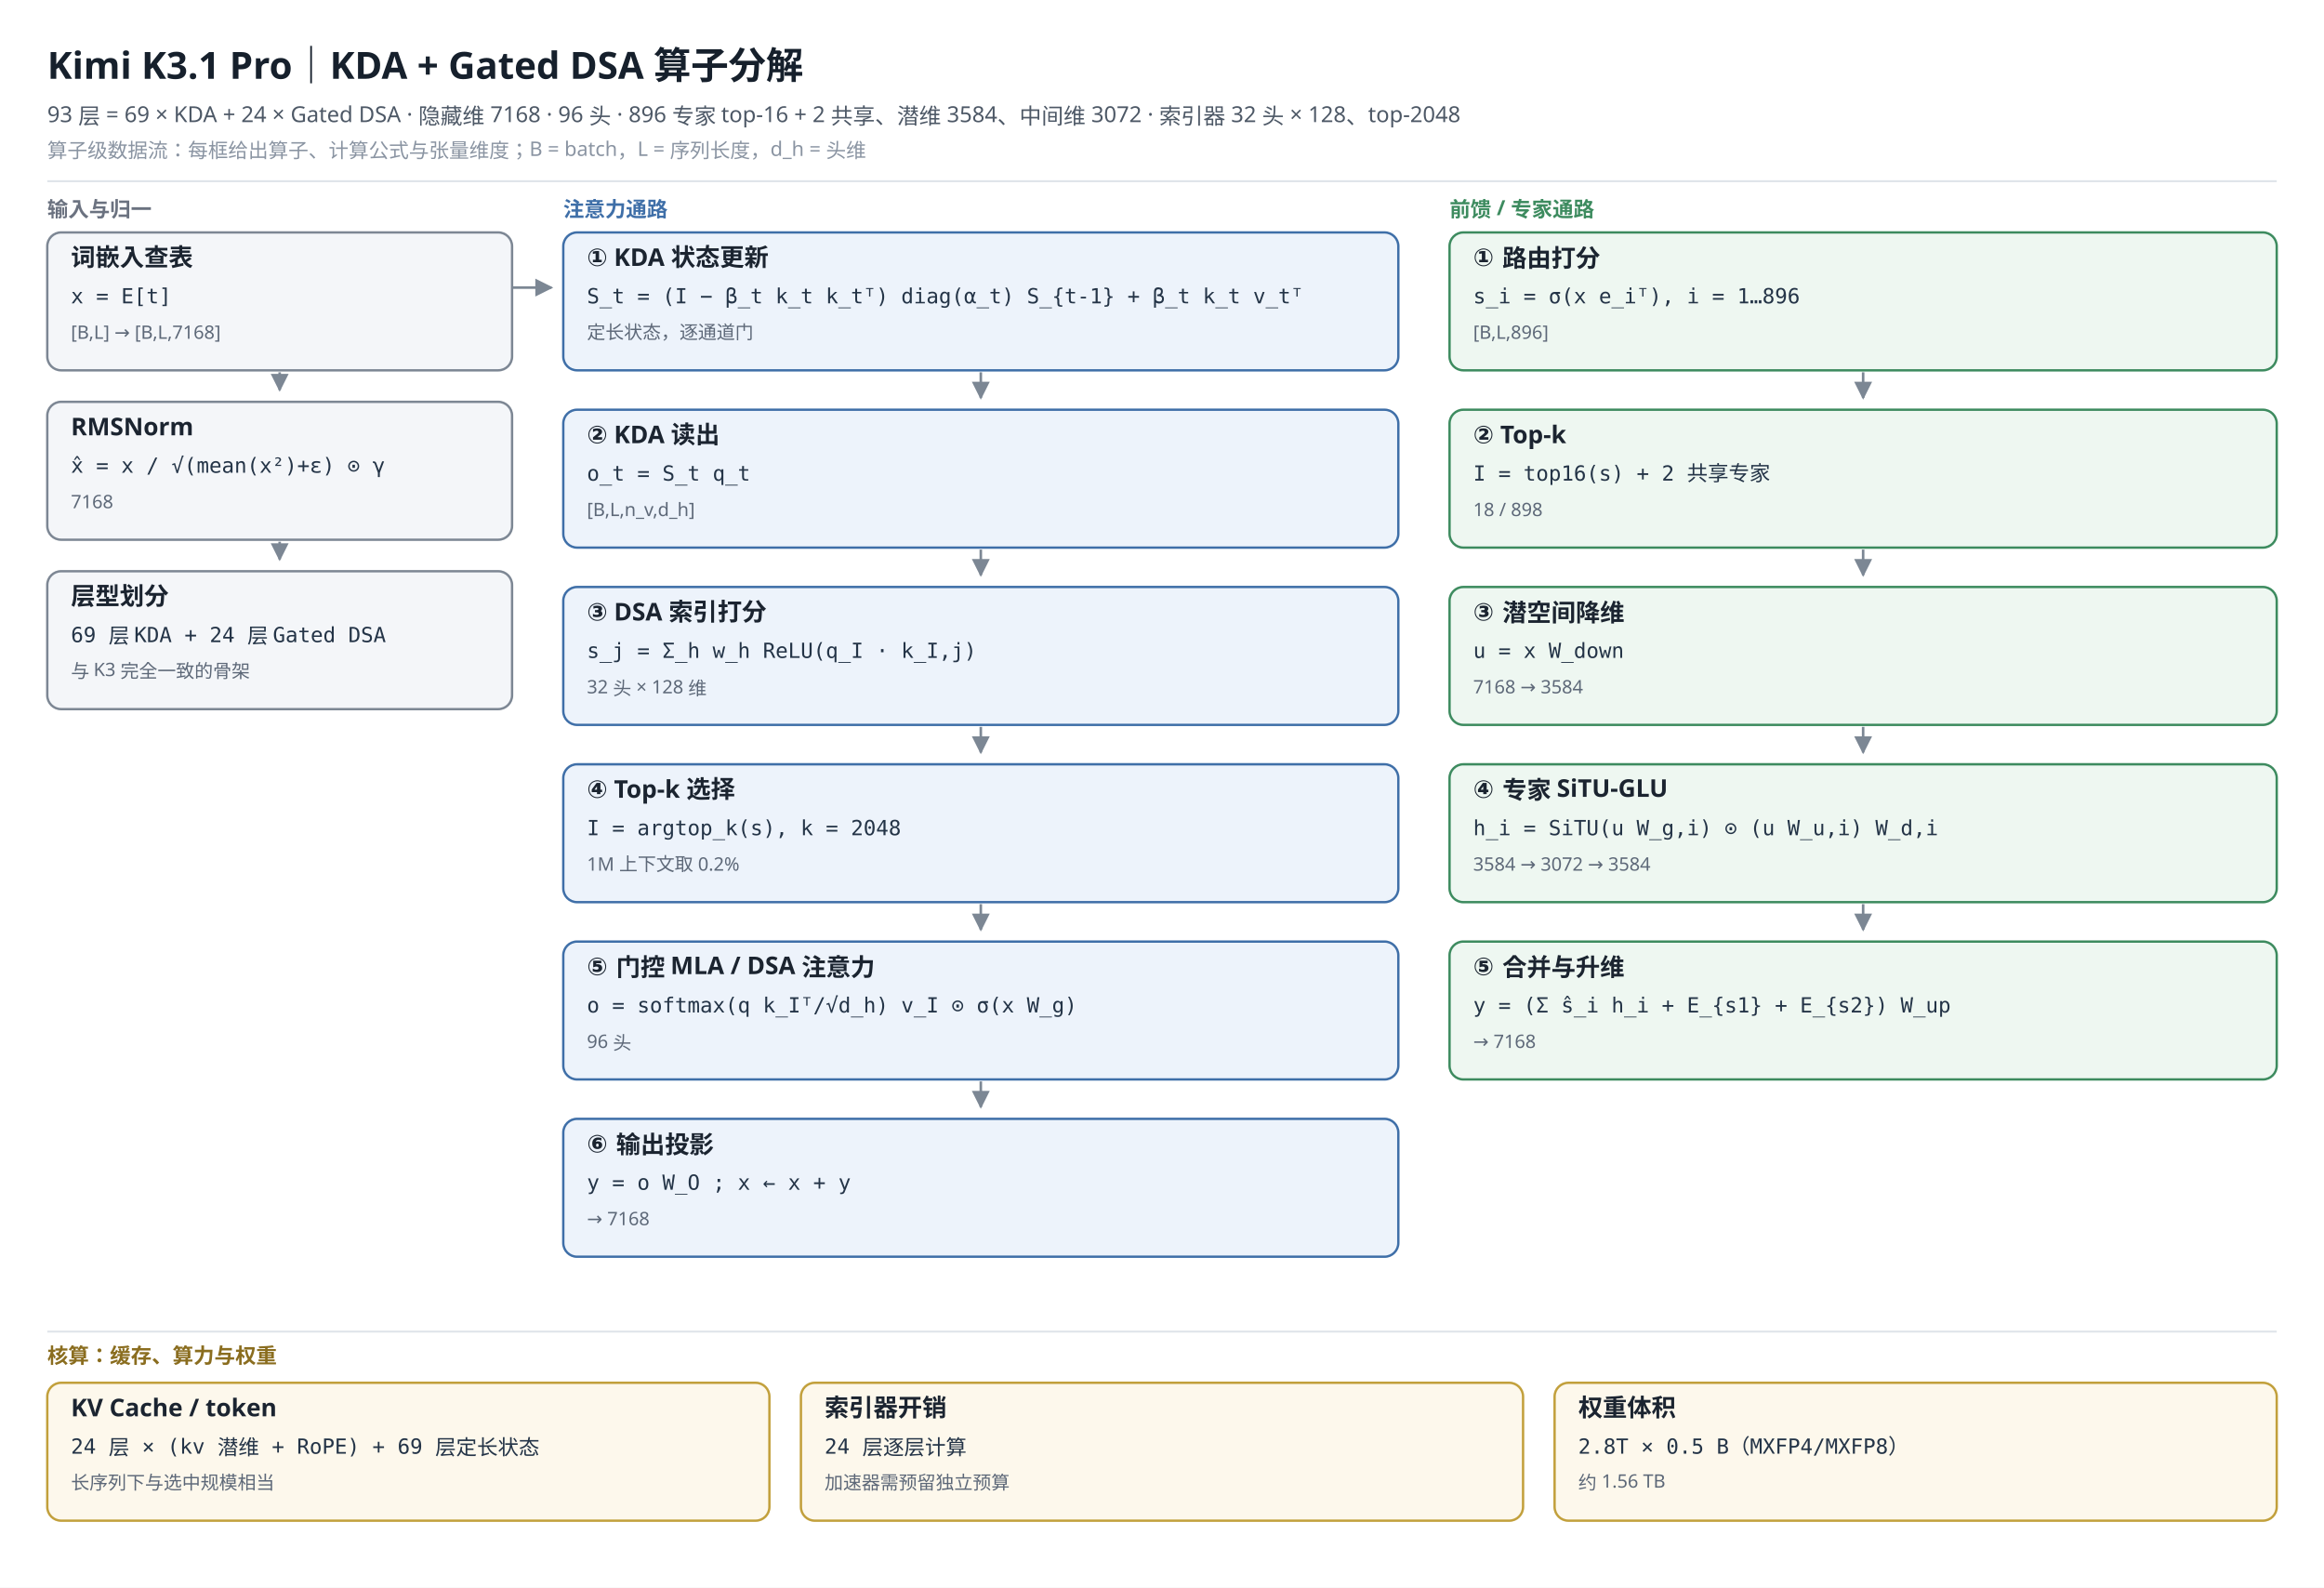
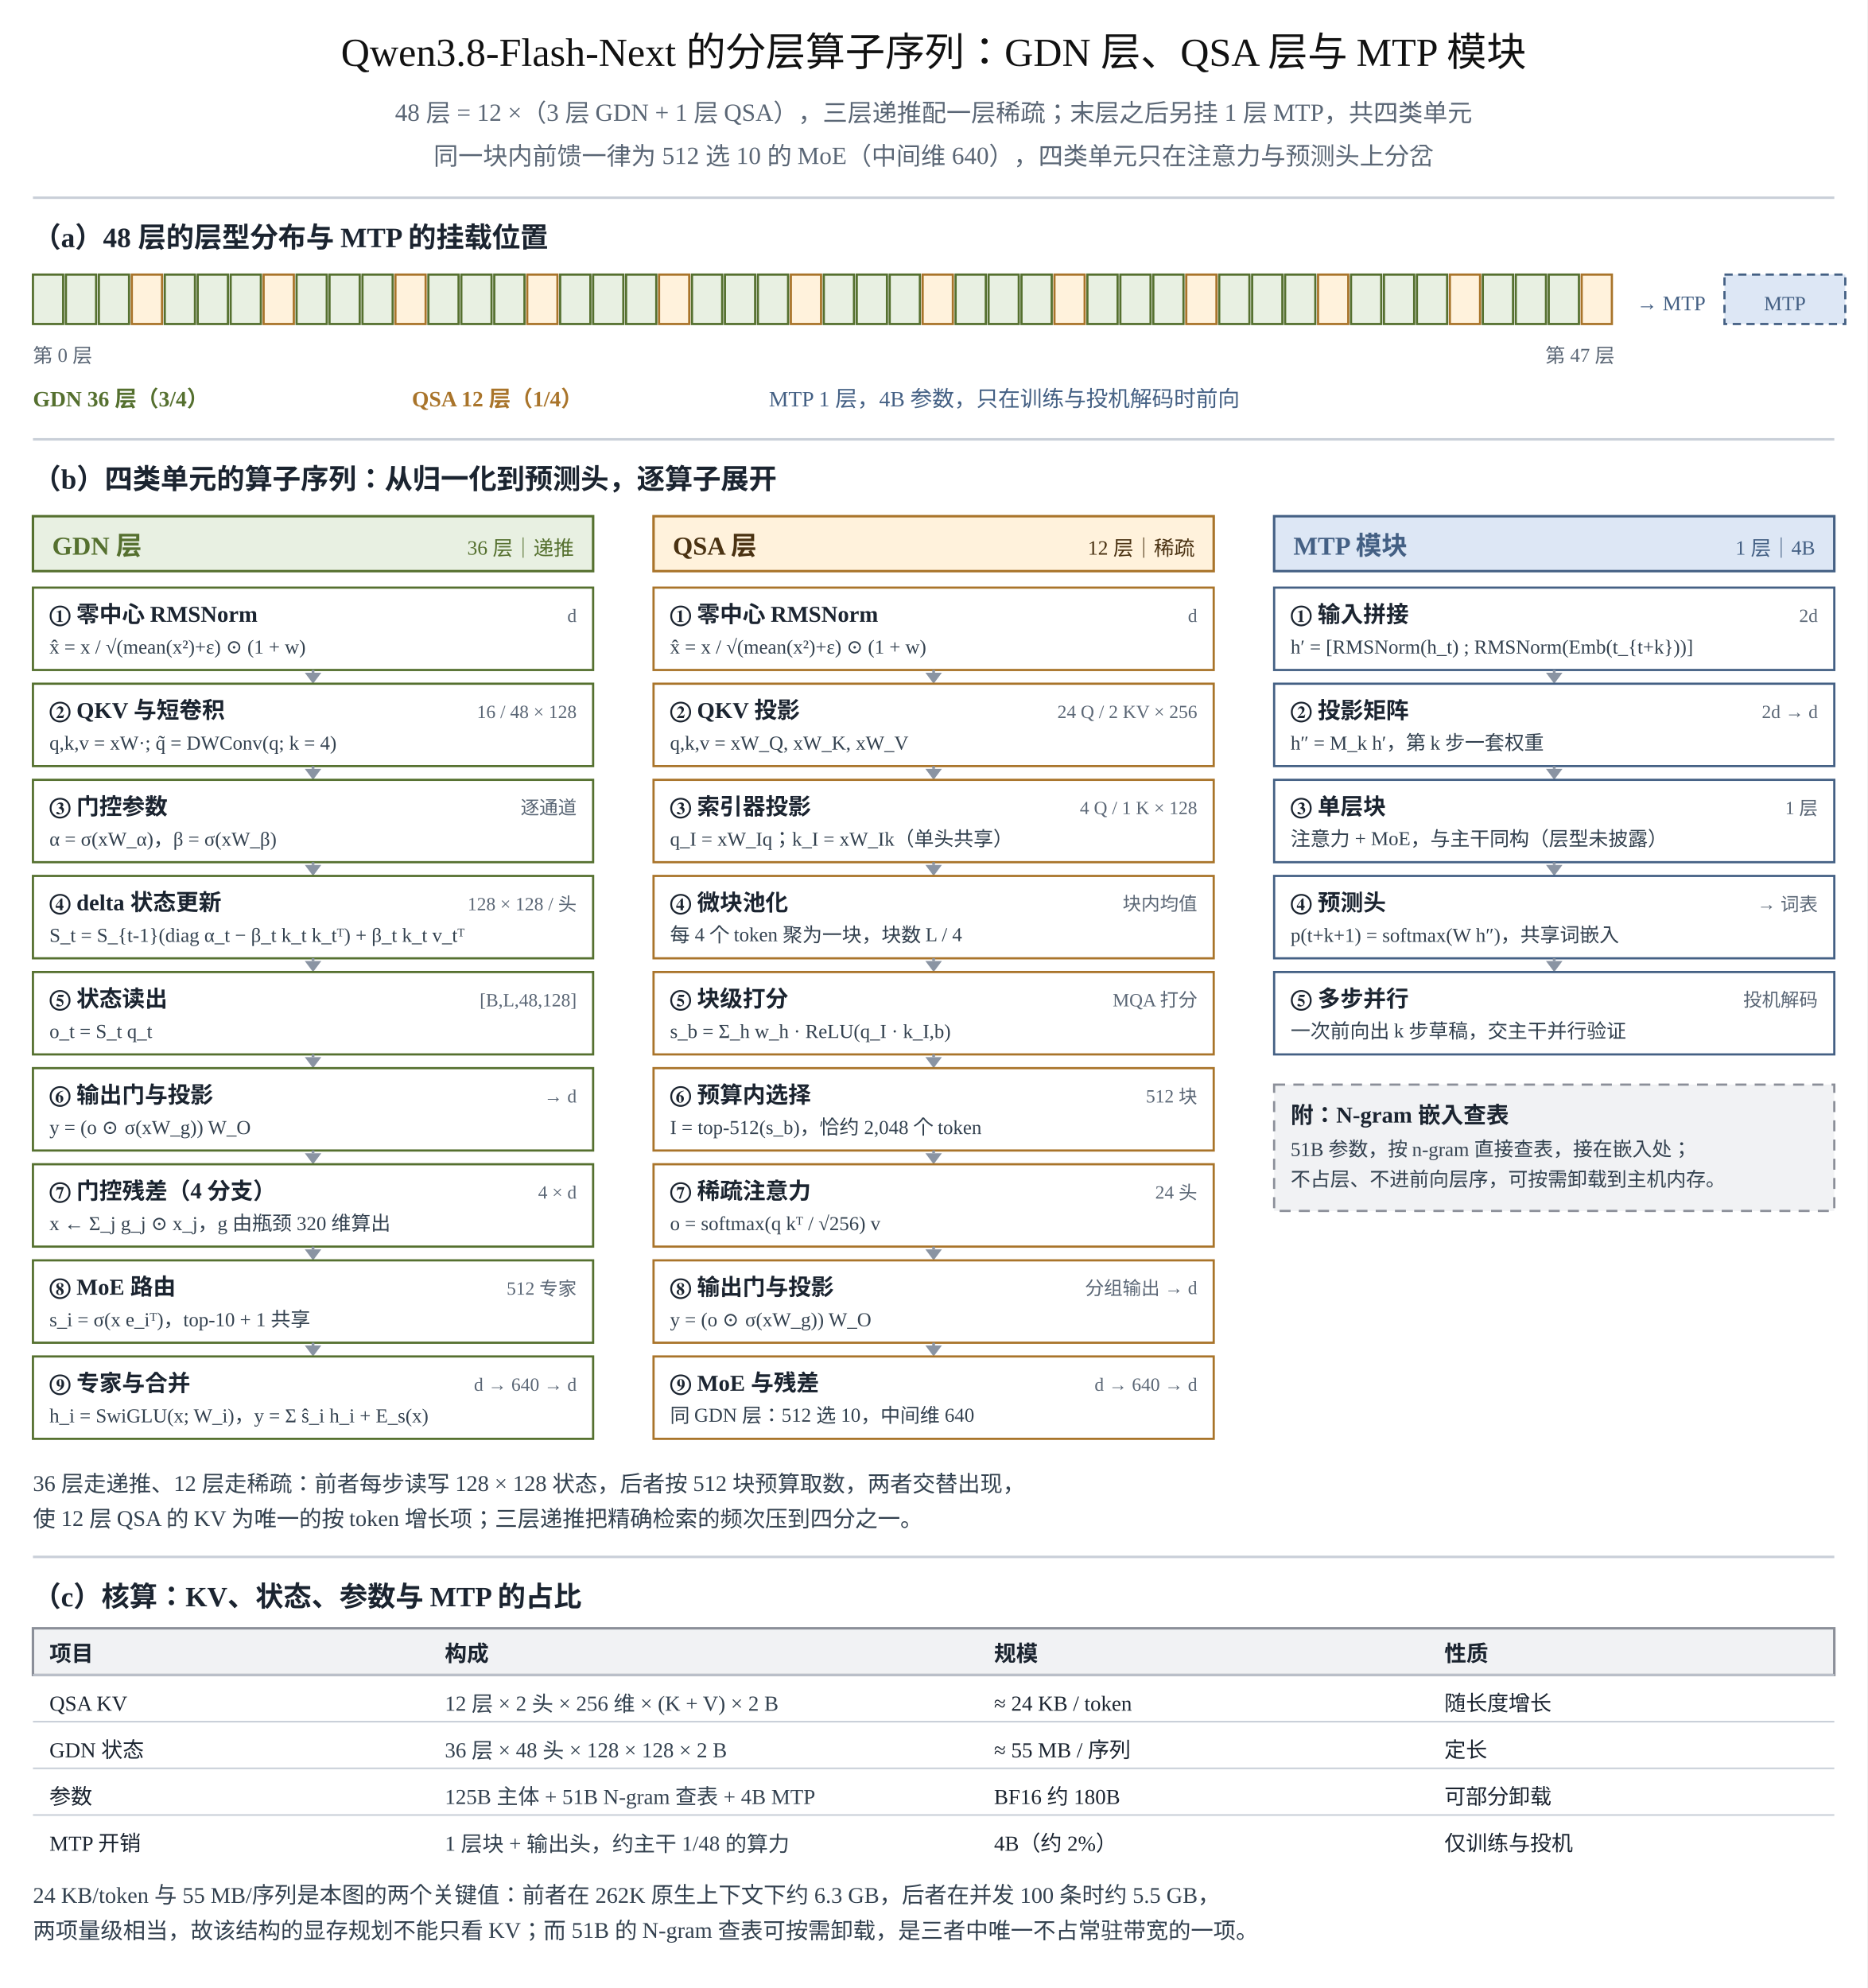
- <svg xmlns="http://www.w3.org/2000/svg" width="1180" height="806" viewBox="0 0 1180 806" font-family="Segoe UI, Microsoft YaHei, PingFang SC, sans-serif">
-   <defs>
-     <marker id="a" viewBox="0 0 10 10" refX="9" refY="5" markerWidth="7" markerHeight="7" orient="auto">
-       <path d="M0,0 L10,5 L0,10 z" fill="#7c8794" />
-     </marker>
-   </defs>
-   <rect width="1180" height="806" fill="#ffffff" />
-   <text x="24" y="40" font-size="19" font-weight="700" fill="#16202c">Kimi K3.1 Pro｜KDA + Gated DSA 算子分解</text>
-   <text x="24" y="62" font-size="11.2" fill="#4d5866">93 层 = 69 × KDA + 24 × Gated DSA · 隐藏维 7168 · 96 头 · 896 专家 top-16 + 2 共享、潜维 3584、中间维 3072 · 索引器 32 头 × 128、top-2048</text>
-   <text x="24" y="80" font-size="10.2" fill="#8a94a2">算子级数据流：每框给出算子、计算公式与张量维度；B = batch，L = 序列长度，d_h = 头维</text>
-   <line x1="24" y1="92" x2="1156" y2="92" stroke="#dfe4ea" stroke-width="1" />
-   <text x="24" y="110" font-size="10.6" font-weight="700" fill="#6b7280">输入与归一</text>
-   <text x="286" y="110" font-size="10.6" font-weight="700" fill="#3f6fa8">注意力通路</text>
-   <text x="736" y="110" font-size="10.6" font-weight="700" fill="#3d8b5f">前馈 / 专家通路</text>
-   <rect x="24" y="118" width="236" height="70" rx="7" fill="#f4f6f9" stroke="#7d8794" stroke-width="1.2" />
-   <text x="36" y="135" font-size="12.4" font-weight="700" fill="#1b2430">词嵌入查表</text>
-   <text x="36" y="154" font-size="10.6" fill="#243447" font-family="Consolas, Cascadia Mono, monospace">x = E[t]</text>
-   <text x="36" y="172" font-size="9.4" fill="#5d6878">[B,L] → [B,L,7168]</text>
-   <rect x="24" y="204" width="236" height="70" rx="7" fill="#f4f6f9" stroke="#7d8794" stroke-width="1.2" />
-   <text x="36" y="221" font-size="12.4" font-weight="700" fill="#1b2430">RMSNorm</text>
-   <text x="36" y="240" font-size="10.6" fill="#243447" font-family="Consolas, Cascadia Mono, monospace">x̂ = x / √(mean(x²)+ε) ⊙ γ</text>
-   <text x="36" y="258" font-size="9.4" fill="#5d6878">7168</text>
-   <rect x="24" y="290" width="236" height="70" rx="7" fill="#f4f6f9" stroke="#7d8794" stroke-width="1.2" />
-   <text x="36" y="307" font-size="12.4" font-weight="700" fill="#1b2430">层型划分</text>
-   <text x="36" y="326" font-size="10.6" fill="#243447" font-family="Consolas, Cascadia Mono, monospace">69 层 KDA + 24 层 Gated DSA</text>
-   <text x="36" y="344" font-size="9.4" fill="#5d6878">与 K3 完全一致的骨架</text>
-   <rect x="286" y="118" width="424" height="70" rx="7" fill="#edf3fb" stroke="#3f6fa8" stroke-width="1.2" />
-   <text x="298" y="135" font-size="12.4" font-weight="700" fill="#1b2430">① KDA 状态更新</text>
-   <text x="298" y="154" font-size="10.6" fill="#243447" font-family="Consolas, Cascadia Mono, monospace">S_t = (I − β_t k_t k_tᵀ) diag(α_t) S_{t-1} + β_t k_t v_tᵀ</text>
-   <text x="298" y="172" font-size="9.4" fill="#5d6878">定长状态，逐通道门</text>
-   <rect x="286" y="208" width="424" height="70" rx="7" fill="#edf3fb" stroke="#3f6fa8" stroke-width="1.2" />
-   <text x="298" y="225" font-size="12.4" font-weight="700" fill="#1b2430">② KDA 读出</text>
-   <text x="298" y="244" font-size="10.6" fill="#243447" font-family="Consolas, Cascadia Mono, monospace">o_t = S_t q_t</text>
-   <text x="298" y="262" font-size="9.4" fill="#5d6878">[B,L,n_v,d_h]</text>
-   <rect x="286" y="298" width="424" height="70" rx="7" fill="#edf3fb" stroke="#3f6fa8" stroke-width="1.2" />
-   <text x="298" y="315" font-size="12.4" font-weight="700" fill="#1b2430">③ DSA 索引打分</text>
-   <text x="298" y="334" font-size="10.6" fill="#243447" font-family="Consolas, Cascadia Mono, monospace">s_j = Σ_h w_h ReLU(q_I · k_I,j)</text>
-   <text x="298" y="352" font-size="9.4" fill="#5d6878">32 头 × 128 维</text>
-   <rect x="286" y="388" width="424" height="70" rx="7" fill="#edf3fb" stroke="#3f6fa8" stroke-width="1.2" />
-   <text x="298" y="405" font-size="12.4" font-weight="700" fill="#1b2430">④ Top-k 选择</text>
-   <text x="298" y="424" font-size="10.6" fill="#243447" font-family="Consolas, Cascadia Mono, monospace">I = argtop_k(s),  k = 2048</text>
-   <text x="298" y="442" font-size="9.4" fill="#5d6878">1M 上下文取 0.2%</text>
-   <rect x="286" y="478" width="424" height="70" rx="7" fill="#edf3fb" stroke="#3f6fa8" stroke-width="1.2" />
-   <text x="298" y="495" font-size="12.4" font-weight="700" fill="#1b2430">⑤ 门控 MLA / DSA 注意力</text>
-   <text x="298" y="514" font-size="10.6" fill="#243447" font-family="Consolas, Cascadia Mono, monospace">o = softmax(q k_Iᵀ/√d_h) v_I ⊙ σ(x W_g)</text>
-   <text x="298" y="532" font-size="9.4" fill="#5d6878">96 头</text>
-   <rect x="286" y="568" width="424" height="70" rx="7" fill="#edf3fb" stroke="#3f6fa8" stroke-width="1.2" />
-   <text x="298" y="585" font-size="12.4" font-weight="700" fill="#1b2430">⑥ 输出投影</text>
-   <text x="298" y="604" font-size="10.6" fill="#243447" font-family="Consolas, Cascadia Mono, monospace">y = o W_O ;  x ← x + y</text>
-   <text x="298" y="622" font-size="9.4" fill="#5d6878">→ 7168</text>
-   <rect x="736" y="118" width="420" height="70" rx="7" fill="#eef7f1" stroke="#3d8b5f" stroke-width="1.2" />
-   <text x="748" y="135" font-size="12.4" font-weight="700" fill="#1b2430">① 路由打分</text>
-   <text x="748" y="154" font-size="10.6" fill="#243447" font-family="Consolas, Cascadia Mono, monospace">s_i = σ(x e_iᵀ),  i = 1…896</text>
-   <text x="748" y="172" font-size="9.4" fill="#5d6878">[B,L,896]</text>
-   <rect x="736" y="208" width="420" height="70" rx="7" fill="#eef7f1" stroke="#3d8b5f" stroke-width="1.2" />
-   <text x="748" y="225" font-size="12.4" font-weight="700" fill="#1b2430">② Top-k</text>
-   <text x="748" y="244" font-size="10.6" fill="#243447" font-family="Consolas, Cascadia Mono, monospace">I = top16(s) + 2 共享专家</text>
-   <text x="748" y="262" font-size="9.4" fill="#5d6878">18 / 898</text>
-   <rect x="736" y="298" width="420" height="70" rx="7" fill="#eef7f1" stroke="#3d8b5f" stroke-width="1.2" />
-   <text x="748" y="315" font-size="12.4" font-weight="700" fill="#1b2430">③ 潜空间降维</text>
-   <text x="748" y="334" font-size="10.6" fill="#243447" font-family="Consolas, Cascadia Mono, monospace">u = x W_down</text>
-   <text x="748" y="352" font-size="9.4" fill="#5d6878">7168 → 3584</text>
-   <rect x="736" y="388" width="420" height="70" rx="7" fill="#eef7f1" stroke="#3d8b5f" stroke-width="1.2" />
-   <text x="748" y="405" font-size="12.4" font-weight="700" fill="#1b2430">④ 专家 SiTU-GLU</text>
-   <text x="748" y="424" font-size="10.6" fill="#243447" font-family="Consolas, Cascadia Mono, monospace">h_i = SiTU(u W_g,i) ⊙ (u W_u,i) W_d,i</text>
-   <text x="748" y="442" font-size="9.4" fill="#5d6878">3584 → 3072 → 3584</text>
-   <rect x="736" y="478" width="420" height="70" rx="7" fill="#eef7f1" stroke="#3d8b5f" stroke-width="1.2" />
-   <text x="748" y="495" font-size="12.4" font-weight="700" fill="#1b2430">⑤ 合并与升维</text>
-   <text x="748" y="514" font-size="10.6" fill="#243447" font-family="Consolas, Cascadia Mono, monospace">y = (Σ ŝ_i h_i + E_{s1} + E_{s2}) W_up</text>
-   <text x="748" y="532" font-size="9.4" fill="#5d6878">→ 7168</text>
-   <line x1="142.0" y1="189" x2="142.0" y2="198" stroke="#7c8794" stroke-width="1.3" marker-end="url(#a)" />
-   <line x1="142.0" y1="275" x2="142.0" y2="284" stroke="#7c8794" stroke-width="1.3" marker-end="url(#a)" />
-   <line x1="498.0" y1="189" x2="498.0" y2="202" stroke="#7c8794" stroke-width="1.3" marker-end="url(#a)" />
-   <line x1="498.0" y1="279" x2="498.0" y2="292" stroke="#7c8794" stroke-width="1.3" marker-end="url(#a)" />
-   <line x1="498.0" y1="369" x2="498.0" y2="382" stroke="#7c8794" stroke-width="1.3" marker-end="url(#a)" />
-   <line x1="498.0" y1="459" x2="498.0" y2="472" stroke="#7c8794" stroke-width="1.3" marker-end="url(#a)" />
-   <line x1="498.0" y1="549" x2="498.0" y2="562" stroke="#7c8794" stroke-width="1.3" marker-end="url(#a)" />
-   <line x1="946.0" y1="189" x2="946.0" y2="202" stroke="#7c8794" stroke-width="1.3" marker-end="url(#a)" />
-   <line x1="946.0" y1="279" x2="946.0" y2="292" stroke="#7c8794" stroke-width="1.3" marker-end="url(#a)" />
-   <line x1="946.0" y1="369" x2="946.0" y2="382" stroke="#7c8794" stroke-width="1.3" marker-end="url(#a)" />
-   <line x1="946.0" y1="459" x2="946.0" y2="472" stroke="#7c8794" stroke-width="1.3" marker-end="url(#a)" />
-   <line x1="260" y1="146" x2="280" y2="146" stroke="#7c8794" stroke-width="1.3" marker-end="url(#a)" />
-   <line x1="24" y1="676" x2="1156" y2="676" stroke="#dfe4ea" stroke-width="1" />
-   <text x="24" y="692" font-size="10.6" font-weight="700" fill="#8a6d1f">核算：缓存、算力与权重</text>
-   <rect x="24.0" y="702" width="366.667" height="70" rx="7" fill="#fdf8ec" stroke="#c2a03c" stroke-width="1.2" />
-   <text x="36.0" y="719" font-size="12.4" font-weight="700" fill="#1b2430">KV Cache / token</text>
-   <text x="36.0" y="738" font-size="10.6" fill="#243447" font-family="Consolas, Cascadia Mono, monospace">24 层 × (kv 潜维 + RoPE) + 69 层定长状态</text>
-   <text x="36.0" y="756" font-size="9.4" fill="#5d6878">长序列下与选中规模相当</text>
-   <rect x="406.667" y="702" width="366.667" height="70" rx="7" fill="#fdf8ec" stroke="#c2a03c" stroke-width="1.2" />
-   <text x="418.667" y="719" font-size="12.4" font-weight="700" fill="#1b2430">索引器开销</text>
-   <text x="418.667" y="738" font-size="10.6" fill="#243447" font-family="Consolas, Cascadia Mono, monospace">24 层逐层计算</text>
-   <text x="418.667" y="756" font-size="9.4" fill="#5d6878">加速器需预留独立预算</text>
-   <rect x="789.333" y="702" width="366.667" height="70" rx="7" fill="#fdf8ec" stroke="#c2a03c" stroke-width="1.2" />
-   <text x="801.333" y="719" font-size="12.4" font-weight="700" fill="#1b2430">权重体积</text>
-   <text x="801.333" y="738" font-size="10.6" fill="#243447" font-family="Consolas, Cascadia Mono, monospace">2.8T × 0.5 B（MXFP4/MXFP8）</text>
-   <text x="801.333" y="756" font-size="9.4" fill="#5d6878">约 1.56 TB</text>
+ <svg xmlns="http://www.w3.org/2000/svg" viewBox="0 0 680 724" font-family="Georgia, 'Times New Roman', serif">
+   <rect x="0" y="0" width="680" height="724" fill="#ffffff" />
+   <text x="340.0" y="24" font-size="14.5" fill="#111111" text-anchor="middle">Qwen3.8-Flash-Next 的分层算子序列：GDN 层、QSA 层与 MTP 模块</text>
+   <text x="340.0" y="44" font-size="9.0" fill="#5a6675" text-anchor="middle">48 层 = 12 ×（3 层 GDN + 1 层 QSA），三层递推配一层稀疏；末层之后另挂 1 层 MTP，共四类单元</text>
+   <text x="340.0" y="60" font-size="9.0" fill="#5a6675" text-anchor="middle">同一块内前馈一律为 512 选 10 的 MoE（中间维 640），四类单元只在注意力与预测头上分岔</text>
+   <line x1="12" y1="72" x2="668" y2="72" stroke="#c9cfd8" stroke-width="0.9" />
+   <text x="12" y="90" font-size="10.2" fill="#1b2430" font-weight="bold">（a）48 层的层型分布与 MTP 的挂载位置</text>
+   <rect x="12.0" y="100" width="11.0" height="18" fill="#e8f0e2" stroke="#55702f" stroke-width="0.8" />
+   <rect x="24.0" y="100" width="11.0" height="18" fill="#e8f0e2" stroke="#55702f" stroke-width="0.8" />
+   <rect x="36.0" y="100" width="11.0" height="18" fill="#e8f0e2" stroke="#55702f" stroke-width="0.8" />
+   <rect x="48.0" y="100" width="11.0" height="18" fill="#fff2dc" stroke="#a9742a" stroke-width="0.8" />
+   <rect x="60.0" y="100" width="11.0" height="18" fill="#e8f0e2" stroke="#55702f" stroke-width="0.8" />
+   <rect x="72.0" y="100" width="11.0" height="18" fill="#e8f0e2" stroke="#55702f" stroke-width="0.8" />
+   <rect x="84.0" y="100" width="11.0" height="18" fill="#e8f0e2" stroke="#55702f" stroke-width="0.8" />
+   <rect x="96.0" y="100" width="11.0" height="18" fill="#fff2dc" stroke="#a9742a" stroke-width="0.8" />
+   <rect x="108.0" y="100" width="11.0" height="18" fill="#e8f0e2" stroke="#55702f" stroke-width="0.8" />
+   <rect x="120.0" y="100" width="11.0" height="18" fill="#e8f0e2" stroke="#55702f" stroke-width="0.8" />
+   <rect x="132.0" y="100" width="11.0" height="18" fill="#e8f0e2" stroke="#55702f" stroke-width="0.8" />
+   <rect x="144.0" y="100" width="11.0" height="18" fill="#fff2dc" stroke="#a9742a" stroke-width="0.8" />
+   <rect x="156.0" y="100" width="11.0" height="18" fill="#e8f0e2" stroke="#55702f" stroke-width="0.8" />
+   <rect x="168.0" y="100" width="11.0" height="18" fill="#e8f0e2" stroke="#55702f" stroke-width="0.8" />
+   <rect x="180.0" y="100" width="11.0" height="18" fill="#e8f0e2" stroke="#55702f" stroke-width="0.8" />
+   <rect x="192.0" y="100" width="11.0" height="18" fill="#fff2dc" stroke="#a9742a" stroke-width="0.8" />
+   <rect x="204.0" y="100" width="11.0" height="18" fill="#e8f0e2" stroke="#55702f" stroke-width="0.8" />
+   <rect x="216.0" y="100" width="11.0" height="18" fill="#e8f0e2" stroke="#55702f" stroke-width="0.8" />
+   <rect x="228.0" y="100" width="11.0" height="18" fill="#e8f0e2" stroke="#55702f" stroke-width="0.8" />
+   <rect x="240.0" y="100" width="11.0" height="18" fill="#fff2dc" stroke="#a9742a" stroke-width="0.8" />
+   <rect x="252.0" y="100" width="11.0" height="18" fill="#e8f0e2" stroke="#55702f" stroke-width="0.8" />
+   <rect x="264.0" y="100" width="11.0" height="18" fill="#e8f0e2" stroke="#55702f" stroke-width="0.8" />
+   <rect x="276.0" y="100" width="11.0" height="18" fill="#e8f0e2" stroke="#55702f" stroke-width="0.8" />
+   <rect x="288.0" y="100" width="11.0" height="18" fill="#fff2dc" stroke="#a9742a" stroke-width="0.8" />
+   <rect x="300.0" y="100" width="11.0" height="18" fill="#e8f0e2" stroke="#55702f" stroke-width="0.8" />
+   <rect x="312.0" y="100" width="11.0" height="18" fill="#e8f0e2" stroke="#55702f" stroke-width="0.8" />
+   <rect x="324.0" y="100" width="11.0" height="18" fill="#e8f0e2" stroke="#55702f" stroke-width="0.8" />
+   <rect x="336.0" y="100" width="11.0" height="18" fill="#fff2dc" stroke="#a9742a" stroke-width="0.8" />
+   <rect x="348.0" y="100" width="11.0" height="18" fill="#e8f0e2" stroke="#55702f" stroke-width="0.8" />
+   <rect x="360.0" y="100" width="11.0" height="18" fill="#e8f0e2" stroke="#55702f" stroke-width="0.8" />
+   <rect x="372.0" y="100" width="11.0" height="18" fill="#e8f0e2" stroke="#55702f" stroke-width="0.8" />
+   <rect x="384.0" y="100" width="11.0" height="18" fill="#fff2dc" stroke="#a9742a" stroke-width="0.8" />
+   <rect x="396.0" y="100" width="11.0" height="18" fill="#e8f0e2" stroke="#55702f" stroke-width="0.8" />
+   <rect x="408.0" y="100" width="11.0" height="18" fill="#e8f0e2" stroke="#55702f" stroke-width="0.8" />
+   <rect x="420.0" y="100" width="11.0" height="18" fill="#e8f0e2" stroke="#55702f" stroke-width="0.8" />
+   <rect x="432.0" y="100" width="11.0" height="18" fill="#fff2dc" stroke="#a9742a" stroke-width="0.8" />
+   <rect x="444.0" y="100" width="11.0" height="18" fill="#e8f0e2" stroke="#55702f" stroke-width="0.8" />
+   <rect x="456.0" y="100" width="11.0" height="18" fill="#e8f0e2" stroke="#55702f" stroke-width="0.8" />
+   <rect x="468.0" y="100" width="11.0" height="18" fill="#e8f0e2" stroke="#55702f" stroke-width="0.8" />
+   <rect x="480.0" y="100" width="11.0" height="18" fill="#fff2dc" stroke="#a9742a" stroke-width="0.8" />
+   <rect x="492.0" y="100" width="11.0" height="18" fill="#e8f0e2" stroke="#55702f" stroke-width="0.8" />
+   <rect x="504.0" y="100" width="11.0" height="18" fill="#e8f0e2" stroke="#55702f" stroke-width="0.8" />
+   <rect x="516.0" y="100" width="11.0" height="18" fill="#e8f0e2" stroke="#55702f" stroke-width="0.8" />
+   <rect x="528.0" y="100" width="11.0" height="18" fill="#fff2dc" stroke="#a9742a" stroke-width="0.8" />
+   <rect x="540.0" y="100" width="11.0" height="18" fill="#e8f0e2" stroke="#55702f" stroke-width="0.8" />
+   <rect x="552.0" y="100" width="11.0" height="18" fill="#e8f0e2" stroke="#55702f" stroke-width="0.8" />
+   <rect x="564.0" y="100" width="11.0" height="18" fill="#e8f0e2" stroke="#55702f" stroke-width="0.8" />
+   <rect x="576.0" y="100" width="11.0" height="18" fill="#fff2dc" stroke="#a9742a" stroke-width="0.8" />
+   <text x="12" y="132" font-size="7.2" fill="#5a6675">第 0 层</text>
+   <text x="588.0" y="132" font-size="7.2" fill="#5a6675" text-anchor="end">第 47 层</text>
+   <text x="596.0" y="113" font-size="7.6" fill="#446084">→ MTP</text>
+   <rect x="628.0" y="100" width="44" height="18" fill="#dde7f5" stroke="#446084" stroke-width="0.8" stroke-dasharray="3 2" />
+   <text x="650.0" y="113" font-size="7.4" fill="#446084" text-anchor="middle">MTP</text>
+   <text x="12" y="148" font-size="8.0" fill="#55702f" font-weight="bold">GDN 36 层（3/4）</text>
+   <text x="150" y="148" font-size="8.0" fill="#a9742a" font-weight="bold">QSA 12 层（1/4）</text>
+   <text x="280" y="148" font-size="8.0" fill="#446084">MTP 1 层，4B 参数，只在训练与投机解码时前向</text>
+   <line x1="12" y1="160" x2="668" y2="160" stroke="#c9cfd8" stroke-width="0.9" />
+   <text x="12" y="178" font-size="10.2" fill="#1b2430" font-weight="bold">（b）四类单元的算子序列：从归一化到预测头，逐算子展开</text>
+   <rect x="12" y="188" width="204" height="20" fill="#e8f0e2" stroke="#55702f" stroke-width="0.9" />
+   <text x="19" y="202" font-size="9.4" fill="#55702f" font-weight="bold">GDN 层</text>
+   <text x="209" y="202" font-size="7.4" fill="#55702f" text-anchor="end">36 层｜递推</text>
+   <rect x="238" y="188" width="204" height="20" fill="#fff2dc" stroke="#a9742a" stroke-width="0.9" />
+   <text x="245" y="202" font-size="9.4" fill="#4a3212" font-weight="bold">QSA 层</text>
+   <text x="435" y="202" font-size="7.4" fill="#4a3212" text-anchor="end">12 层｜稀疏</text>
+   <rect x="464" y="188" width="204" height="20" fill="#dde7f5" stroke="#446084" stroke-width="0.9" />
+   <text x="471" y="202" font-size="9.4" fill="#446084" font-weight="bold">MTP 模块</text>
+   <text x="661" y="202" font-size="7.4" fill="#446084" text-anchor="end">1 层｜4B</text>
+   <rect x="12" y="214" width="204" height="30" fill="#ffffff" stroke="#55702f" stroke-width="0.8" />
+   <text x="18" y="226.5" font-size="8.3" fill="#1b2430" font-weight="bold">① 零中心 RMSNorm</text>
+   <text x="18" y="238" font-size="7.2" fill="#33414f">x̂ = x / √(mean(x²)+ε) ⊙ (1 + w)</text>
+   <text x="210" y="226.5" font-size="6.8" fill="#5a6675" text-anchor="end">d</text>
+   <line x1="114.0" y1="244" x2="114.0" y2="245" stroke="#8a94a3" stroke-width="1" />
+   <path d="M111.0,245 L114.0,249 L117.0,245 z" fill="#8a94a3" />
+   <rect x="12" y="249" width="204" height="30" fill="#ffffff" stroke="#55702f" stroke-width="0.8" />
+   <text x="18" y="261.5" font-size="8.3" fill="#1b2430" font-weight="bold">② QKV 与短卷积</text>
+   <text x="18" y="273" font-size="7.2" fill="#33414f">q,k,v = xW·;  q̃ = DWConv(q; k = 4)</text>
+   <text x="210" y="261.5" font-size="6.8" fill="#5a6675" text-anchor="end">16 / 48 × 128</text>
+   <line x1="114.0" y1="279" x2="114.0" y2="280" stroke="#8a94a3" stroke-width="1" />
+   <path d="M111.0,280 L114.0,284 L117.0,280 z" fill="#8a94a3" />
+   <rect x="12" y="284" width="204" height="30" fill="#ffffff" stroke="#55702f" stroke-width="0.8" />
+   <text x="18" y="296.5" font-size="8.3" fill="#1b2430" font-weight="bold">③ 门控参数</text>
+   <text x="18" y="308" font-size="7.2" fill="#33414f">α = σ(xW_α)，β = σ(xW_β)</text>
+   <text x="210" y="296.5" font-size="6.8" fill="#5a6675" text-anchor="end">逐通道</text>
+   <line x1="114.0" y1="314" x2="114.0" y2="315" stroke="#8a94a3" stroke-width="1" />
+   <path d="M111.0,315 L114.0,319 L117.0,315 z" fill="#8a94a3" />
+   <rect x="12" y="319" width="204" height="30" fill="#ffffff" stroke="#55702f" stroke-width="0.8" />
+   <text x="18" y="331.5" font-size="8.3" fill="#1b2430" font-weight="bold">④ delta 状态更新</text>
+   <text x="18" y="343" font-size="7.2" fill="#33414f">S_t = S_{t-1}(diag α_t − β_t k_t k_tᵀ) + β_t k_t v_tᵀ</text>
+   <text x="210" y="331.5" font-size="6.8" fill="#5a6675" text-anchor="end">128 × 128 / 头</text>
+   <line x1="114.0" y1="349" x2="114.0" y2="350" stroke="#8a94a3" stroke-width="1" />
+   <path d="M111.0,350 L114.0,354 L117.0,350 z" fill="#8a94a3" />
+   <rect x="12" y="354" width="204" height="30" fill="#ffffff" stroke="#55702f" stroke-width="0.8" />
+   <text x="18" y="366.5" font-size="8.3" fill="#1b2430" font-weight="bold">⑤ 状态读出</text>
+   <text x="18" y="378" font-size="7.2" fill="#33414f">o_t = S_t q_t</text>
+   <text x="210" y="366.5" font-size="6.8" fill="#5a6675" text-anchor="end">[B,L,48,128]</text>
+   <line x1="114.0" y1="384" x2="114.0" y2="385" stroke="#8a94a3" stroke-width="1" />
+   <path d="M111.0,385 L114.0,389 L117.0,385 z" fill="#8a94a3" />
+   <rect x="12" y="389" width="204" height="30" fill="#ffffff" stroke="#55702f" stroke-width="0.8" />
+   <text x="18" y="401.5" font-size="8.3" fill="#1b2430" font-weight="bold">⑥ 输出门与投影</text>
+   <text x="18" y="413" font-size="7.2" fill="#33414f">y = (o ⊙ σ(xW_g)) W_O</text>
+   <text x="210" y="401.5" font-size="6.8" fill="#5a6675" text-anchor="end">→ d</text>
+   <line x1="114.0" y1="419" x2="114.0" y2="420" stroke="#8a94a3" stroke-width="1" />
+   <path d="M111.0,420 L114.0,424 L117.0,420 z" fill="#8a94a3" />
+   <rect x="12" y="424" width="204" height="30" fill="#ffffff" stroke="#55702f" stroke-width="0.8" />
+   <text x="18" y="436.5" font-size="8.3" fill="#1b2430" font-weight="bold">⑦ 门控残差（4 分支）</text>
+   <text x="18" y="448" font-size="7.2" fill="#33414f">x ← Σ_j g_j ⊙ x_j，g 由瓶颈 320 维算出</text>
+   <text x="210" y="436.5" font-size="6.8" fill="#5a6675" text-anchor="end">4 × d</text>
+   <line x1="114.0" y1="454" x2="114.0" y2="455" stroke="#8a94a3" stroke-width="1" />
+   <path d="M111.0,455 L114.0,459 L117.0,455 z" fill="#8a94a3" />
+   <rect x="12" y="459" width="204" height="30" fill="#ffffff" stroke="#55702f" stroke-width="0.8" />
+   <text x="18" y="471.5" font-size="8.3" fill="#1b2430" font-weight="bold">⑧ MoE 路由</text>
+   <text x="18" y="483" font-size="7.2" fill="#33414f">s_i = σ(x e_iᵀ)，top-10 + 1 共享</text>
+   <text x="210" y="471.5" font-size="6.8" fill="#5a6675" text-anchor="end">512 专家</text>
+   <line x1="114.0" y1="489" x2="114.0" y2="490" stroke="#8a94a3" stroke-width="1" />
+   <path d="M111.0,490 L114.0,494 L117.0,490 z" fill="#8a94a3" />
+   <rect x="12" y="494" width="204" height="30" fill="#ffffff" stroke="#55702f" stroke-width="0.8" />
+   <text x="18" y="506.5" font-size="8.3" fill="#1b2430" font-weight="bold">⑨ 专家与合并</text>
+   <text x="18" y="518" font-size="7.2" fill="#33414f">h_i = SwiGLU(x; W_i)，y = Σ ŝ_i h_i + E_s(x)</text>
+   <text x="210" y="506.5" font-size="6.8" fill="#5a6675" text-anchor="end">d → 640 → d</text>
+   <rect x="238" y="214" width="204" height="30" fill="#ffffff" stroke="#a9742a" stroke-width="0.8" />
+   <text x="244" y="226.5" font-size="8.3" fill="#1b2430" font-weight="bold">① 零中心 RMSNorm</text>
+   <text x="244" y="238" font-size="7.2" fill="#33414f">x̂ = x / √(mean(x²)+ε) ⊙ (1 + w)</text>
+   <text x="436" y="226.5" font-size="6.8" fill="#5a6675" text-anchor="end">d</text>
+   <line x1="340.0" y1="244" x2="340.0" y2="245" stroke="#8a94a3" stroke-width="1" />
+   <path d="M337.0,245 L340.0,249 L343.0,245 z" fill="#8a94a3" />
+   <rect x="238" y="249" width="204" height="30" fill="#ffffff" stroke="#a9742a" stroke-width="0.8" />
+   <text x="244" y="261.5" font-size="8.3" fill="#1b2430" font-weight="bold">② QKV 投影</text>
+   <text x="244" y="273" font-size="7.2" fill="#33414f">q,k,v = xW_Q, xW_K, xW_V</text>
+   <text x="436" y="261.5" font-size="6.8" fill="#5a6675" text-anchor="end">24 Q / 2 KV × 256</text>
+   <line x1="340.0" y1="279" x2="340.0" y2="280" stroke="#8a94a3" stroke-width="1" />
+   <path d="M337.0,280 L340.0,284 L343.0,280 z" fill="#8a94a3" />
+   <rect x="238" y="284" width="204" height="30" fill="#ffffff" stroke="#a9742a" stroke-width="0.8" />
+   <text x="244" y="296.5" font-size="8.3" fill="#1b2430" font-weight="bold">③ 索引器投影</text>
+   <text x="244" y="308" font-size="7.2" fill="#33414f">q_I = xW_Iq；k_I = xW_Ik（单头共享）</text>
+   <text x="436" y="296.5" font-size="6.8" fill="#5a6675" text-anchor="end">4 Q / 1 K × 128</text>
+   <line x1="340.0" y1="314" x2="340.0" y2="315" stroke="#8a94a3" stroke-width="1" />
+   <path d="M337.0,315 L340.0,319 L343.0,315 z" fill="#8a94a3" />
+   <rect x="238" y="319" width="204" height="30" fill="#ffffff" stroke="#a9742a" stroke-width="0.8" />
+   <text x="244" y="331.5" font-size="8.3" fill="#1b2430" font-weight="bold">④ 微块池化</text>
+   <text x="244" y="343" font-size="7.2" fill="#33414f">每 4 个 token 聚为一块，块数 L / 4</text>
+   <text x="436" y="331.5" font-size="6.8" fill="#5a6675" text-anchor="end">块内均值</text>
+   <line x1="340.0" y1="349" x2="340.0" y2="350" stroke="#8a94a3" stroke-width="1" />
+   <path d="M337.0,350 L340.0,354 L343.0,350 z" fill="#8a94a3" />
+   <rect x="238" y="354" width="204" height="30" fill="#ffffff" stroke="#a9742a" stroke-width="0.8" />
+   <text x="244" y="366.5" font-size="8.3" fill="#1b2430" font-weight="bold">⑤ 块级打分</text>
+   <text x="244" y="378" font-size="7.2" fill="#33414f">s_b = Σ_h w_h · ReLU(q_I · k_I,b)</text>
+   <text x="436" y="366.5" font-size="6.8" fill="#5a6675" text-anchor="end">MQA 打分</text>
+   <line x1="340.0" y1="384" x2="340.0" y2="385" stroke="#8a94a3" stroke-width="1" />
+   <path d="M337.0,385 L340.0,389 L343.0,385 z" fill="#8a94a3" />
+   <rect x="238" y="389" width="204" height="30" fill="#ffffff" stroke="#a9742a" stroke-width="0.8" />
+   <text x="244" y="401.5" font-size="8.3" fill="#1b2430" font-weight="bold">⑥ 预算内选择</text>
+   <text x="244" y="413" font-size="7.2" fill="#33414f">I = top-512(s_b)，恰约 2,048 个 token</text>
+   <text x="436" y="401.5" font-size="6.8" fill="#5a6675" text-anchor="end">512 块</text>
+   <line x1="340.0" y1="419" x2="340.0" y2="420" stroke="#8a94a3" stroke-width="1" />
+   <path d="M337.0,420 L340.0,424 L343.0,420 z" fill="#8a94a3" />
+   <rect x="238" y="424" width="204" height="30" fill="#ffffff" stroke="#a9742a" stroke-width="0.8" />
+   <text x="244" y="436.5" font-size="8.3" fill="#1b2430" font-weight="bold">⑦ 稀疏注意力</text>
+   <text x="244" y="448" font-size="7.2" fill="#33414f">o = softmax(q kᵀ / √256) v</text>
+   <text x="436" y="436.5" font-size="6.8" fill="#5a6675" text-anchor="end">24 头</text>
+   <line x1="340.0" y1="454" x2="340.0" y2="455" stroke="#8a94a3" stroke-width="1" />
+   <path d="M337.0,455 L340.0,459 L343.0,455 z" fill="#8a94a3" />
+   <rect x="238" y="459" width="204" height="30" fill="#ffffff" stroke="#a9742a" stroke-width="0.8" />
+   <text x="244" y="471.5" font-size="8.3" fill="#1b2430" font-weight="bold">⑧ 输出门与投影</text>
+   <text x="244" y="483" font-size="7.2" fill="#33414f">y = (o ⊙ σ(xW_g)) W_O</text>
+   <text x="436" y="471.5" font-size="6.8" fill="#5a6675" text-anchor="end">分组输出 → d</text>
+   <line x1="340.0" y1="489" x2="340.0" y2="490" stroke="#8a94a3" stroke-width="1" />
+   <path d="M337.0,490 L340.0,494 L343.0,490 z" fill="#8a94a3" />
+   <rect x="238" y="494" width="204" height="30" fill="#ffffff" stroke="#a9742a" stroke-width="0.8" />
+   <text x="244" y="506.5" font-size="8.3" fill="#1b2430" font-weight="bold">⑨ MoE 与残差</text>
+   <text x="244" y="518" font-size="7.2" fill="#33414f">同 GDN 层：512 选 10，中间维 640</text>
+   <text x="436" y="506.5" font-size="6.8" fill="#5a6675" text-anchor="end">d → 640 → d</text>
+   <rect x="464" y="214" width="204" height="30" fill="#ffffff" stroke="#446084" stroke-width="0.8" />
+   <text x="470" y="226.5" font-size="8.3" fill="#1b2430" font-weight="bold">① 输入拼接</text>
+   <text x="470" y="238" font-size="7.2" fill="#33414f">h′ = [RMSNorm(h_t) ; RMSNorm(Emb(t_{t+k}))]</text>
+   <text x="662" y="226.5" font-size="6.8" fill="#5a6675" text-anchor="end">2d</text>
+   <line x1="566.0" y1="244" x2="566.0" y2="245" stroke="#8a94a3" stroke-width="1" />
+   <path d="M563.0,245 L566.0,249 L569.0,245 z" fill="#8a94a3" />
+   <rect x="464" y="249" width="204" height="30" fill="#ffffff" stroke="#446084" stroke-width="0.8" />
+   <text x="470" y="261.5" font-size="8.3" fill="#1b2430" font-weight="bold">② 投影矩阵</text>
+   <text x="470" y="273" font-size="7.2" fill="#33414f">h″ = M_k h′，第 k 步一套权重</text>
+   <text x="662" y="261.5" font-size="6.8" fill="#5a6675" text-anchor="end">2d → d</text>
+   <line x1="566.0" y1="279" x2="566.0" y2="280" stroke="#8a94a3" stroke-width="1" />
+   <path d="M563.0,280 L566.0,284 L569.0,280 z" fill="#8a94a3" />
+   <rect x="464" y="284" width="204" height="30" fill="#ffffff" stroke="#446084" stroke-width="0.8" />
+   <text x="470" y="296.5" font-size="8.3" fill="#1b2430" font-weight="bold">③ 单层块</text>
+   <text x="470" y="308" font-size="7.2" fill="#33414f">注意力 + MoE，与主干同构（层型未披露）</text>
+   <text x="662" y="296.5" font-size="6.8" fill="#5a6675" text-anchor="end">1 层</text>
+   <line x1="566.0" y1="314" x2="566.0" y2="315" stroke="#8a94a3" stroke-width="1" />
+   <path d="M563.0,315 L566.0,319 L569.0,315 z" fill="#8a94a3" />
+   <rect x="464" y="319" width="204" height="30" fill="#ffffff" stroke="#446084" stroke-width="0.8" />
+   <text x="470" y="331.5" font-size="8.3" fill="#1b2430" font-weight="bold">④ 预测头</text>
+   <text x="470" y="343" font-size="7.2" fill="#33414f">p(t+k+1) = softmax(W h″)，共享词嵌入</text>
+   <text x="662" y="331.5" font-size="6.8" fill="#5a6675" text-anchor="end">→ 词表</text>
+   <line x1="566.0" y1="349" x2="566.0" y2="350" stroke="#8a94a3" stroke-width="1" />
+   <path d="M563.0,350 L566.0,354 L569.0,350 z" fill="#8a94a3" />
+   <rect x="464" y="354" width="204" height="30" fill="#ffffff" stroke="#446084" stroke-width="0.8" />
+   <text x="470" y="366.5" font-size="8.3" fill="#1b2430" font-weight="bold">⑤ 多步并行</text>
+   <text x="470" y="378" font-size="7.2" fill="#33414f">一次前向出 k 步草稿，交主干并行验证</text>
+   <text x="662" y="366.5" font-size="6.8" fill="#5a6675" text-anchor="end">投机解码</text>
+   <rect x="464" y="395" width="204" height="46" fill="#f1f2f4" stroke="#8b8f99" stroke-width="0.8" stroke-dasharray="4 3" />
+   <text x="470" y="409" font-size="8.3" fill="#1b2430" font-weight="bold">附：N-gram 嵌入查表</text>
+   <text x="470" y="421" font-size="7.2" fill="#33414f">51B 参数，按 n-gram 直接查表，接在嵌入处；</text>
+   <text x="470" y="432" font-size="7.2" fill="#33414f">不占层、不进前向层序，可按需卸载到主机内存。</text>
+   <text x="12" y="543" font-size="8.2" fill="#33414f">36 层走递推、12 层走稀疏：前者每步读写 128 × 128 状态，后者按 512 块预算取数，两者交替出现，</text>
+   <text x="12" y="556" font-size="8.2" fill="#33414f">使 12 层 QSA 的 KV 为唯一的按 token 增长项；三层递推把精确检索的频次压到四分之一。</text>
+   <line x1="12" y1="567" x2="668" y2="567" stroke="#c9cfd8" stroke-width="0.9" />
+   <text x="12" y="585" font-size="10.2" fill="#1b2430" font-weight="bold">（c）核算：KV、状态、参数与 MTP 的占比</text>
+   <rect x="12" y="593" width="656" height="17" fill="#f1f2f4" stroke="#8b8f99" stroke-width="0.9" />
+   <text x="18" y="605" font-size="8.0" fill="#1b2430" font-weight="bold">项目</text>
+   <text x="162" y="605" font-size="8.0" fill="#1b2430" font-weight="bold">构成</text>
+   <text x="362" y="605" font-size="8.0" fill="#1b2430" font-weight="bold">规模</text>
+   <text x="526" y="605" font-size="8.0" fill="#1b2430" font-weight="bold">性质</text>
+   <line x1="12" y1="610" x2="668" y2="610" stroke="#c9cfd8" stroke-width="0.6" />
+   <text x="18" y="623" font-size="7.8" fill="#1b2430">QSA KV</text>
+   <text x="162" y="623" font-size="7.8" fill="#33414f">12 层 × 2 头 × 256 维 × (K + V) × 2 B</text>
+   <text x="362" y="623" font-size="7.8" fill="#1b2430">≈ 24 KB / token</text>
+   <text x="526" y="623" font-size="7.8" fill="#1b2430">随长度增长</text>
+   <line x1="12" y1="627" x2="668" y2="627" stroke="#c9cfd8" stroke-width="0.6" />
+   <text x="18" y="640" font-size="7.8" fill="#1b2430">GDN 状态</text>
+   <text x="162" y="640" font-size="7.8" fill="#33414f">36 层 × 48 头 × 128 × 128 × 2 B</text>
+   <text x="362" y="640" font-size="7.8" fill="#1b2430">≈ 55 MB / 序列</text>
+   <text x="526" y="640" font-size="7.8" fill="#1b2430">定长</text>
+   <line x1="12" y1="644" x2="668" y2="644" stroke="#c9cfd8" stroke-width="0.6" />
+   <text x="18" y="657" font-size="7.8" fill="#1b2430">参数</text>
+   <text x="162" y="657" font-size="7.8" fill="#33414f">125B 主体 + 51B N-gram 查表 + 4B MTP</text>
+   <text x="362" y="657" font-size="7.8" fill="#1b2430">BF16 约 180B</text>
+   <text x="526" y="657" font-size="7.8" fill="#1b2430">可部分卸载</text>
+   <line x1="12" y1="661" x2="668" y2="661" stroke="#c9cfd8" stroke-width="0.6" />
+   <text x="18" y="674" font-size="7.8" fill="#1b2430">MTP 开销</text>
+   <text x="162" y="674" font-size="7.8" fill="#33414f">1 层块 + 输出头，约主干 1/48 的算力</text>
+   <text x="362" y="674" font-size="7.8" fill="#1b2430">4B（约 2%）</text>
+   <text x="526" y="674" font-size="7.8" fill="#1b2430">仅训练与投机</text>
+   <text x="12" y="693" font-size="8.2" fill="#33414f">24 KB/token 与 55 MB/序列是本图的两个关键值：前者在 262K 原生上下文下约 6.3 GB，后者在并发 100 条时约 5.5 GB，</text>
+   <text x="12" y="706" font-size="8.2" fill="#33414f">两项量级相当，故该结构的显存规划不能只看 KV；而 51B 的 N-gram 查表可按需卸载，是三者中唯一不占常驻带宽的一项。</text>
</svg>
